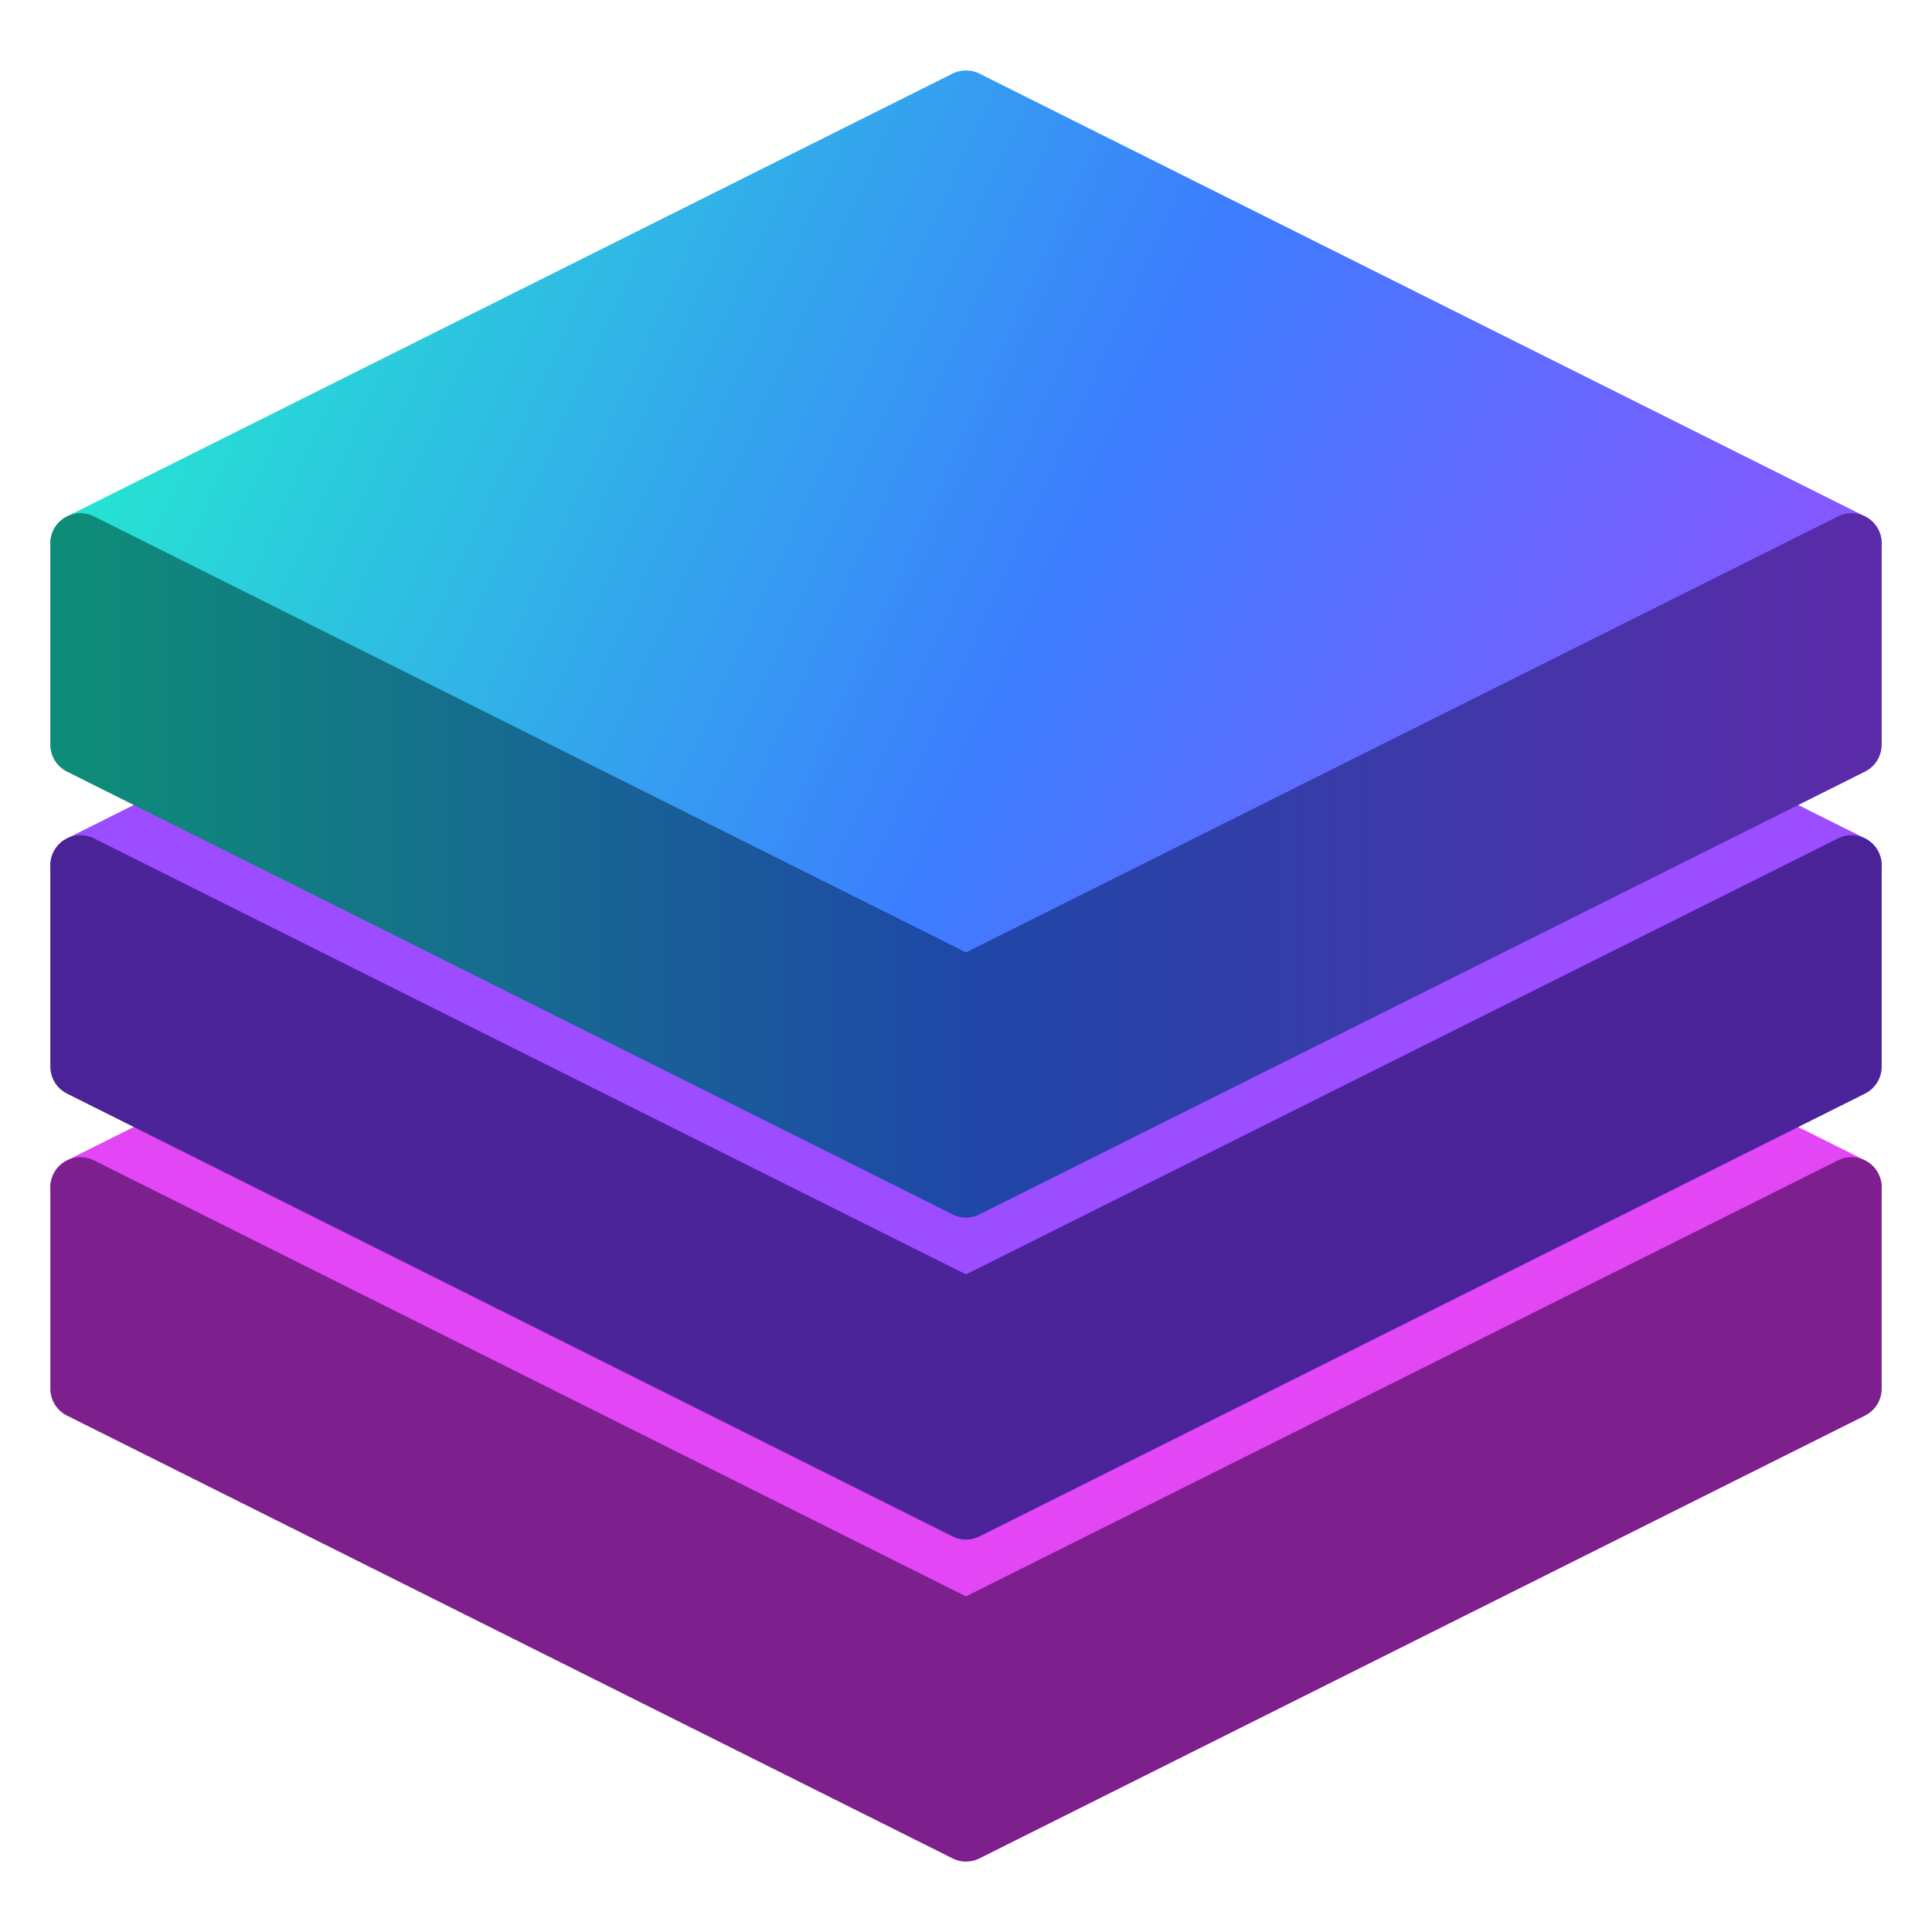
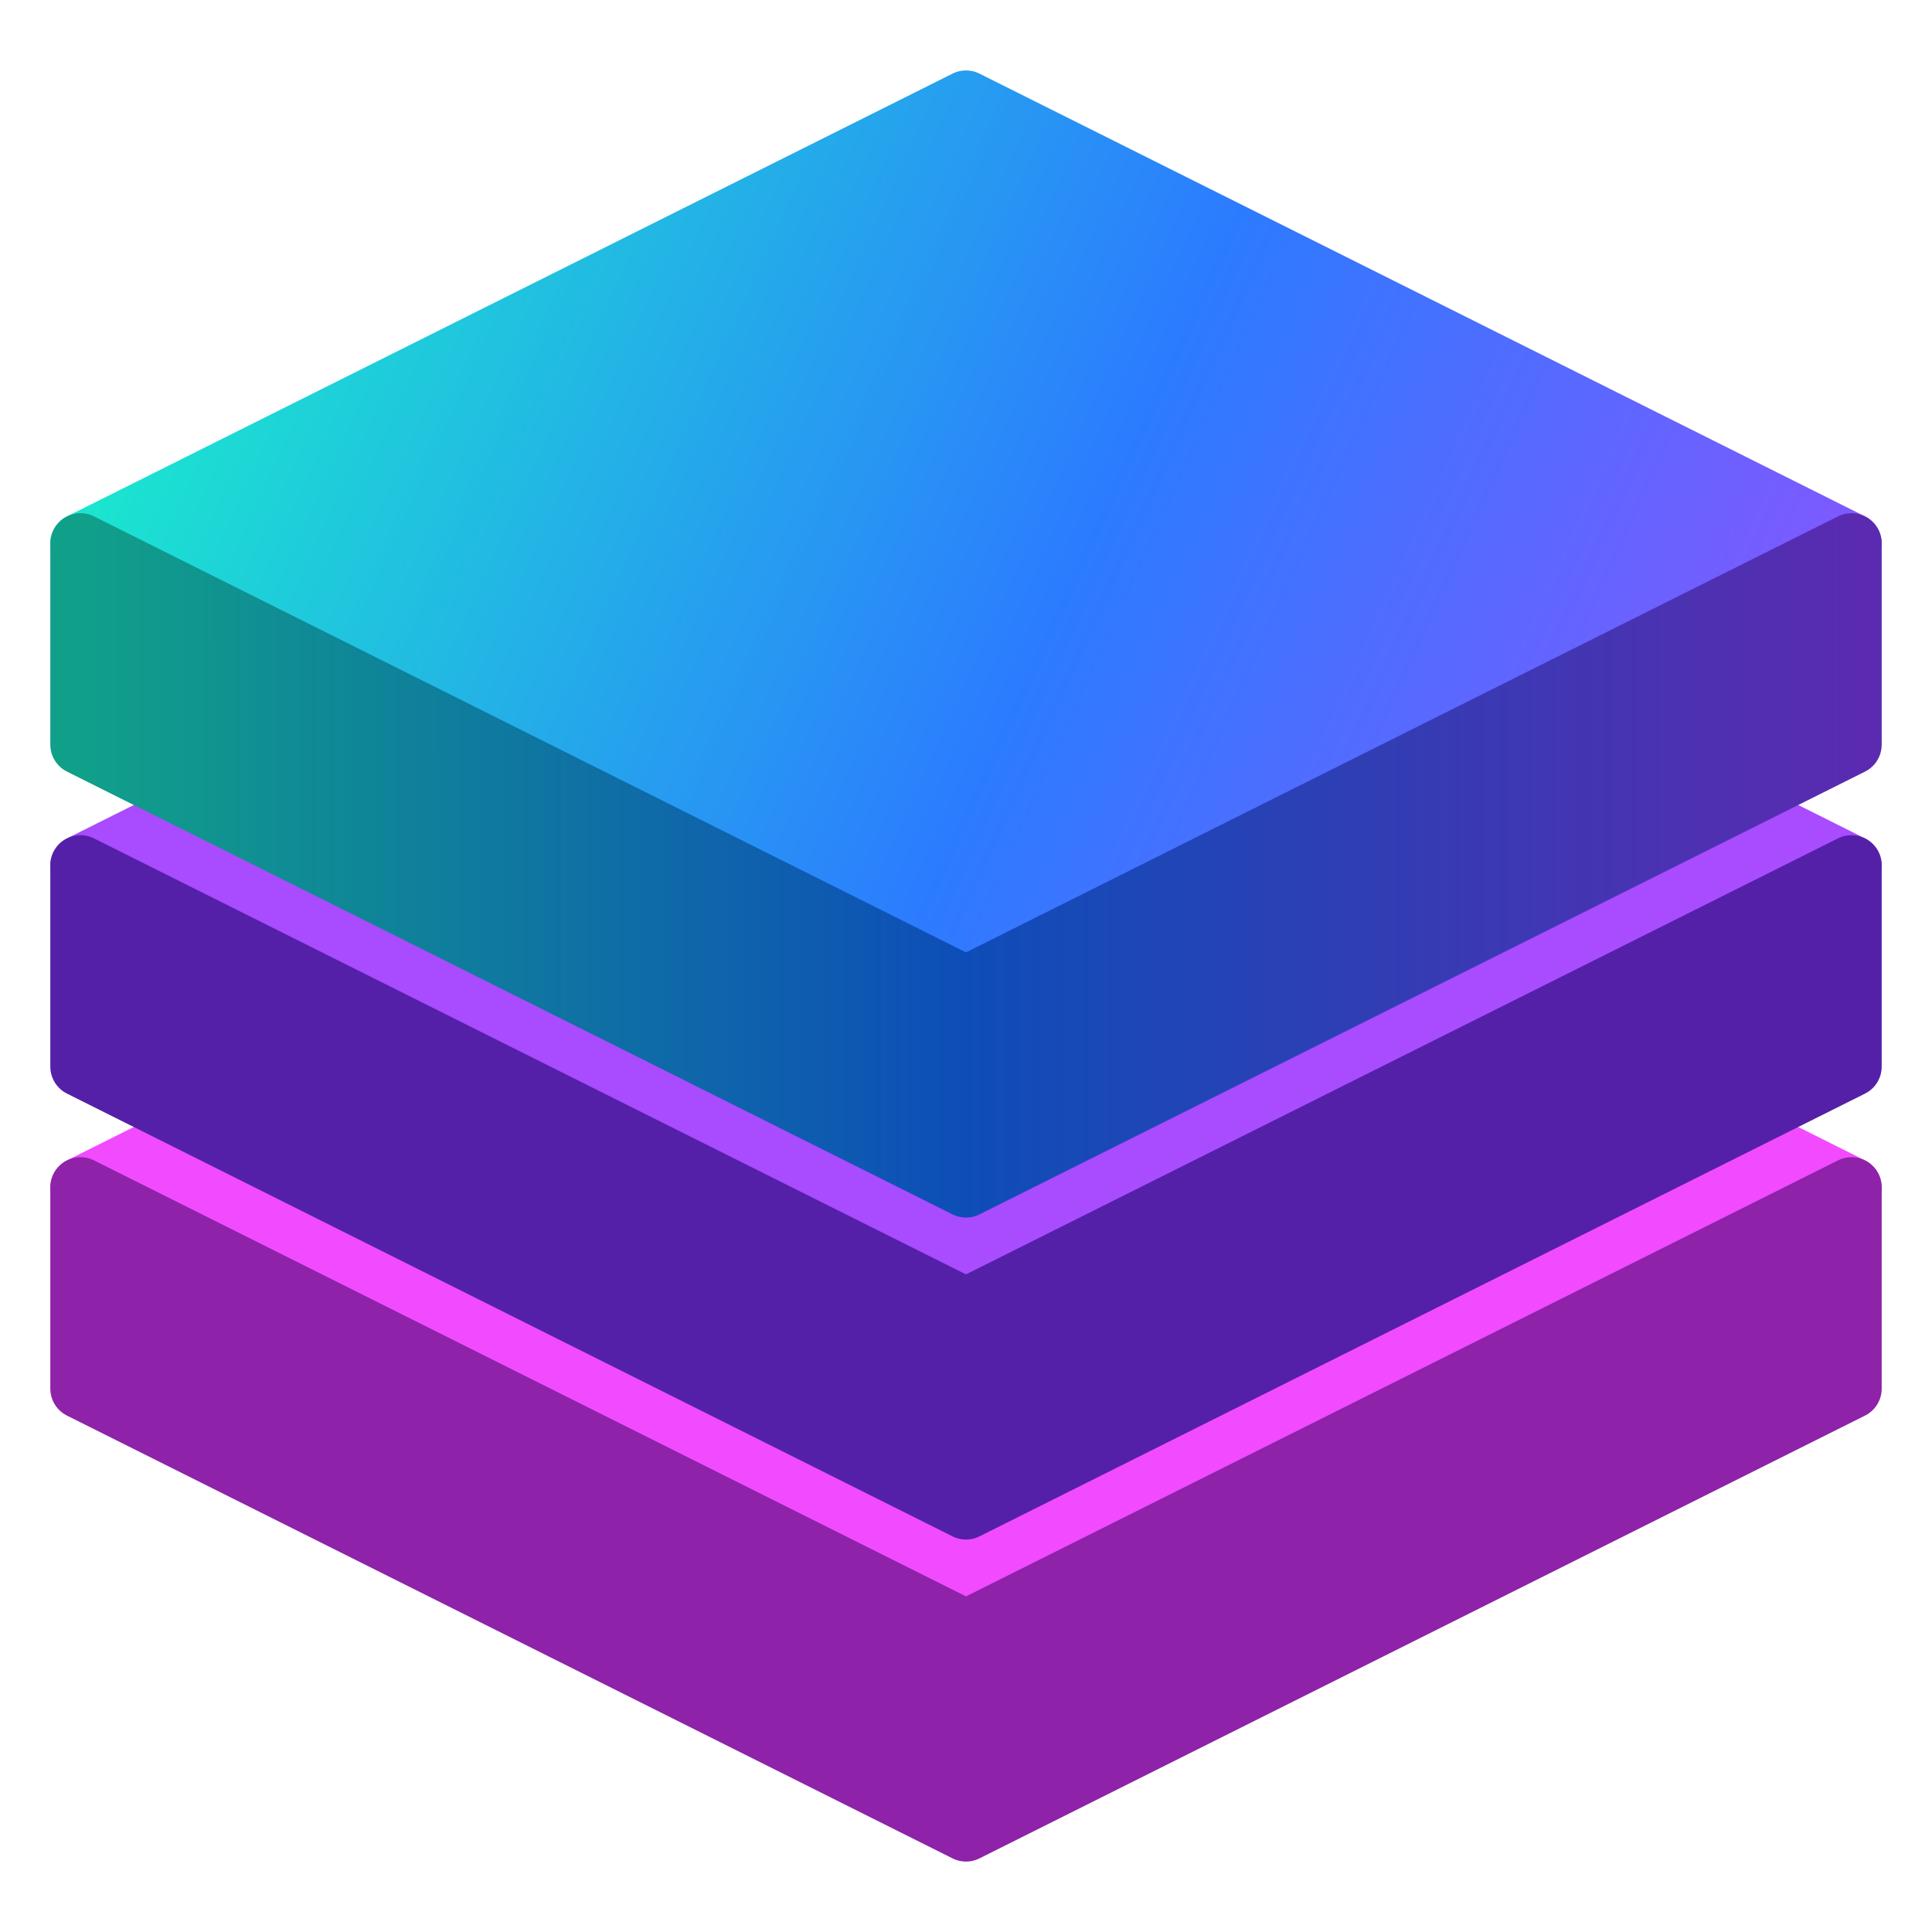
<svg xmlns="http://www.w3.org/2000/svg" viewBox="8 7.5 48 48">
  <defs>
    <linearGradient id="top" gradientUnits="userSpaceOnUse" x1="10" y1="12" x2="54" y2="32">
-       <stop offset="0" stop-color="#22F2CC" />
-       <stop offset="0.55" stop-color="#3D7CFF" />
-       <stop offset="1" stop-color="#9B4DFF" />
+       <stop offset="0" stop-color="#18F5C8" />
+       <stop offset="0.55" stop-color="#2C7BFF" />
+       <stop offset="1" stop-color="#9450FF" />
    </linearGradient>
    <linearGradient id="side" gradientUnits="userSpaceOnUse" x1="10" y1="26" x2="54" y2="26">
-       <stop offset="0" stop-color="#0E8C78" />
-       <stop offset="0.5" stop-color="#1F47A8" />
-       <stop offset="1" stop-color="#5A2BA8" />
+       <stop offset="0" stop-color="#10A089" />
+       <stop offset="0.5" stop-color="#0E4DB8" />
+       <stop offset="1" stop-color="#5A2BB0" />
    </linearGradient>
  </defs>
  <g stroke-linejoin="round" stroke-width="1.5">
-     <polygon points="32,26 54,37 32,48 10,37" fill="#E246F5" stroke="#E246F5" />
-     <polygon points="10,37 32,48 54,37 54,42 32,53 10,42" fill="#7E1F8E" stroke="#7E1F8E" />
-     <polygon points="32,18 54,29 32,40 10,29" fill="#9B4DFF" stroke="#9B4DFF" />
-     <polygon points="10,29 32,40 54,29 54,34 32,45 10,34" fill="#4A2399" stroke="#4A2399" />
+     <polygon points="32,26 54,37 32,48 10,37" fill="#F24BFF" stroke="#F24BFF" />
+     <polygon points="10,37 32,48 54,37 54,42 32,53 10,42" fill="#8E22A8" stroke="#8E22A8" />
+     <polygon points="32,18 54,29 32,40 10,29" fill="#A94BFF" stroke="#A94BFF" />
+     <polygon points="10,29 32,40 54,29 54,34 32,45 10,34" fill="#5420A8" stroke="#5420A8" />
    <polygon points="32,10 54,21 32,32 10,21" fill="url(#top)" stroke="url(#top)" />
    <polygon points="10,21 32,32 54,21 54,26 32,37 10,26" fill="url(#side)" stroke="url(#side)" />
  </g>
</svg>
